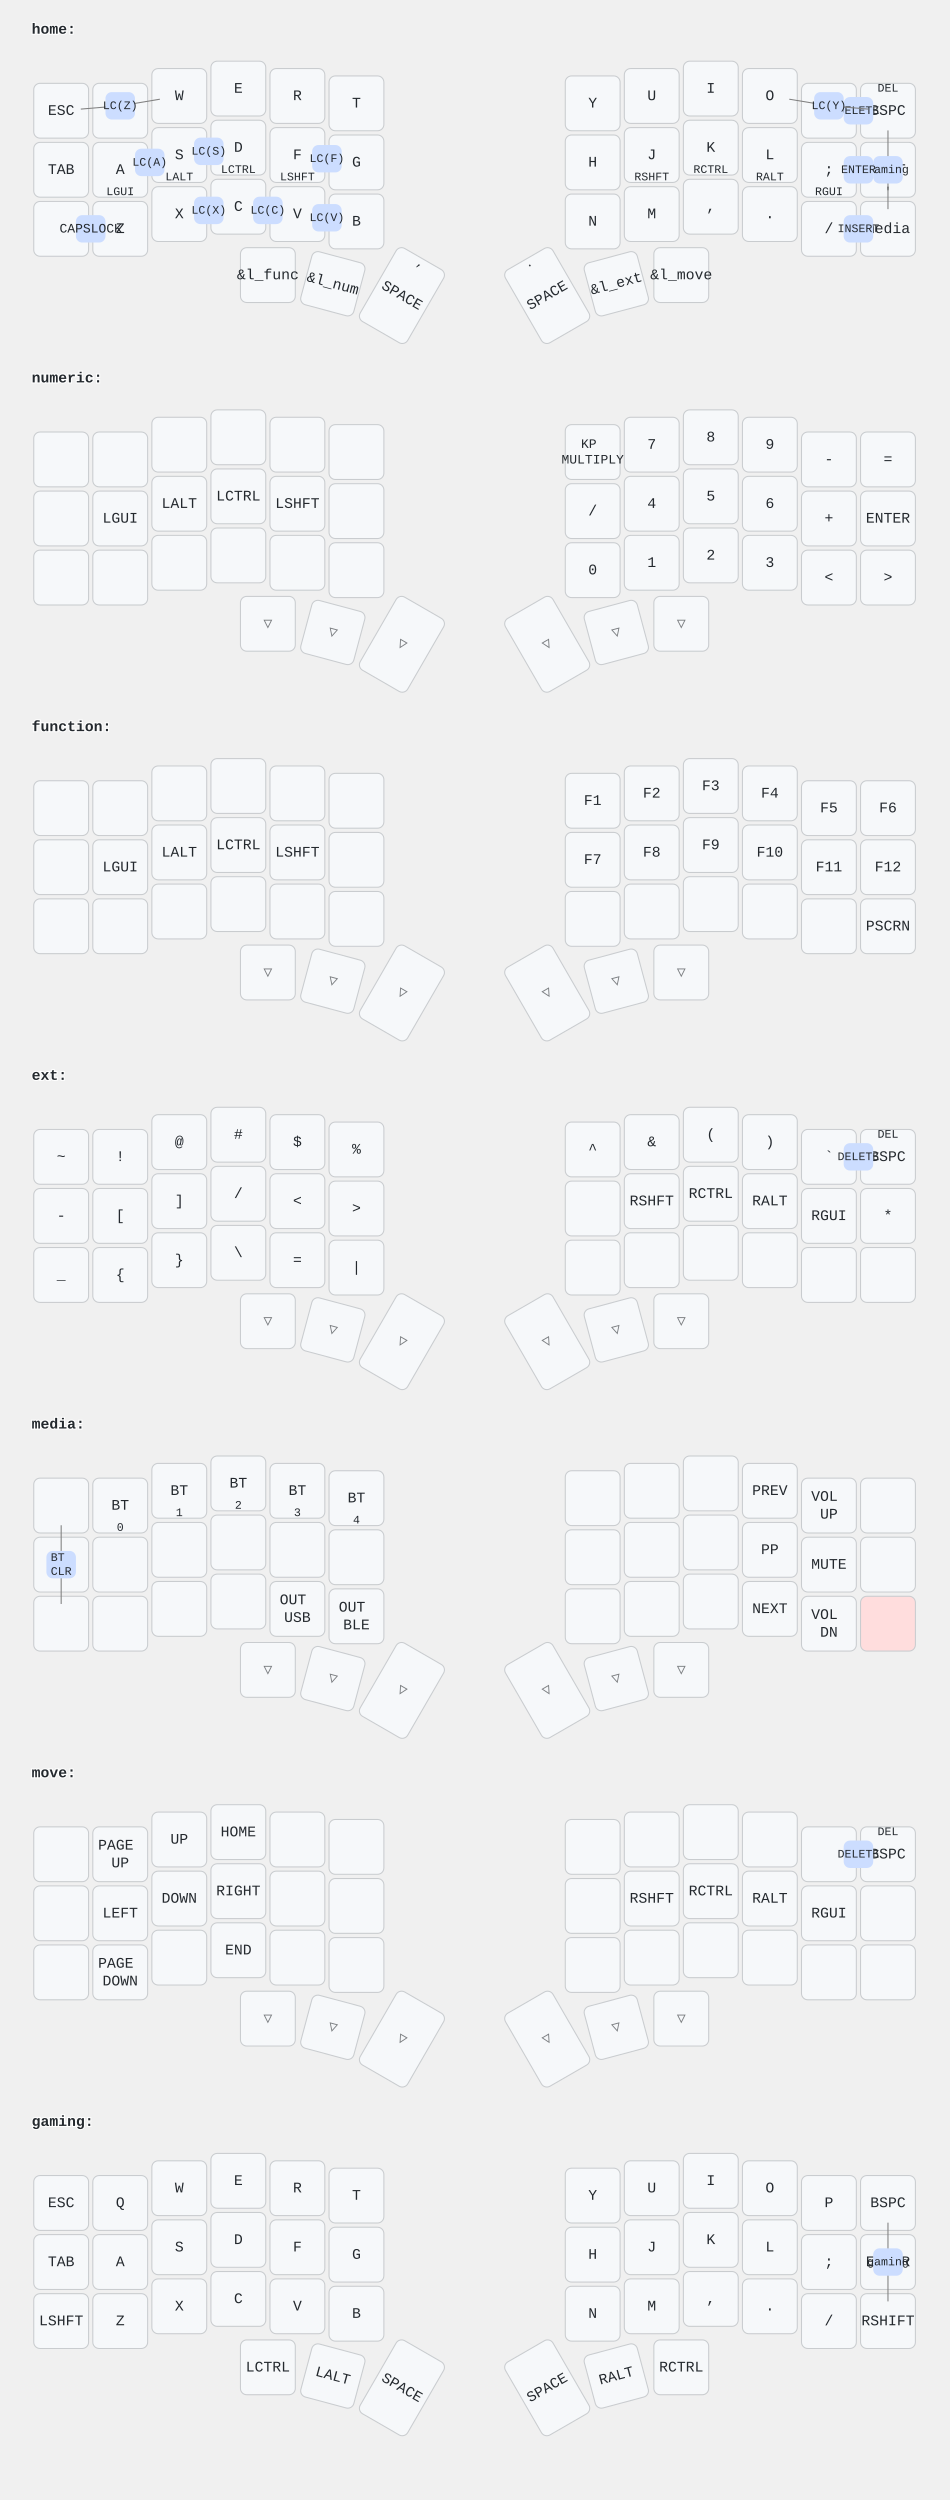
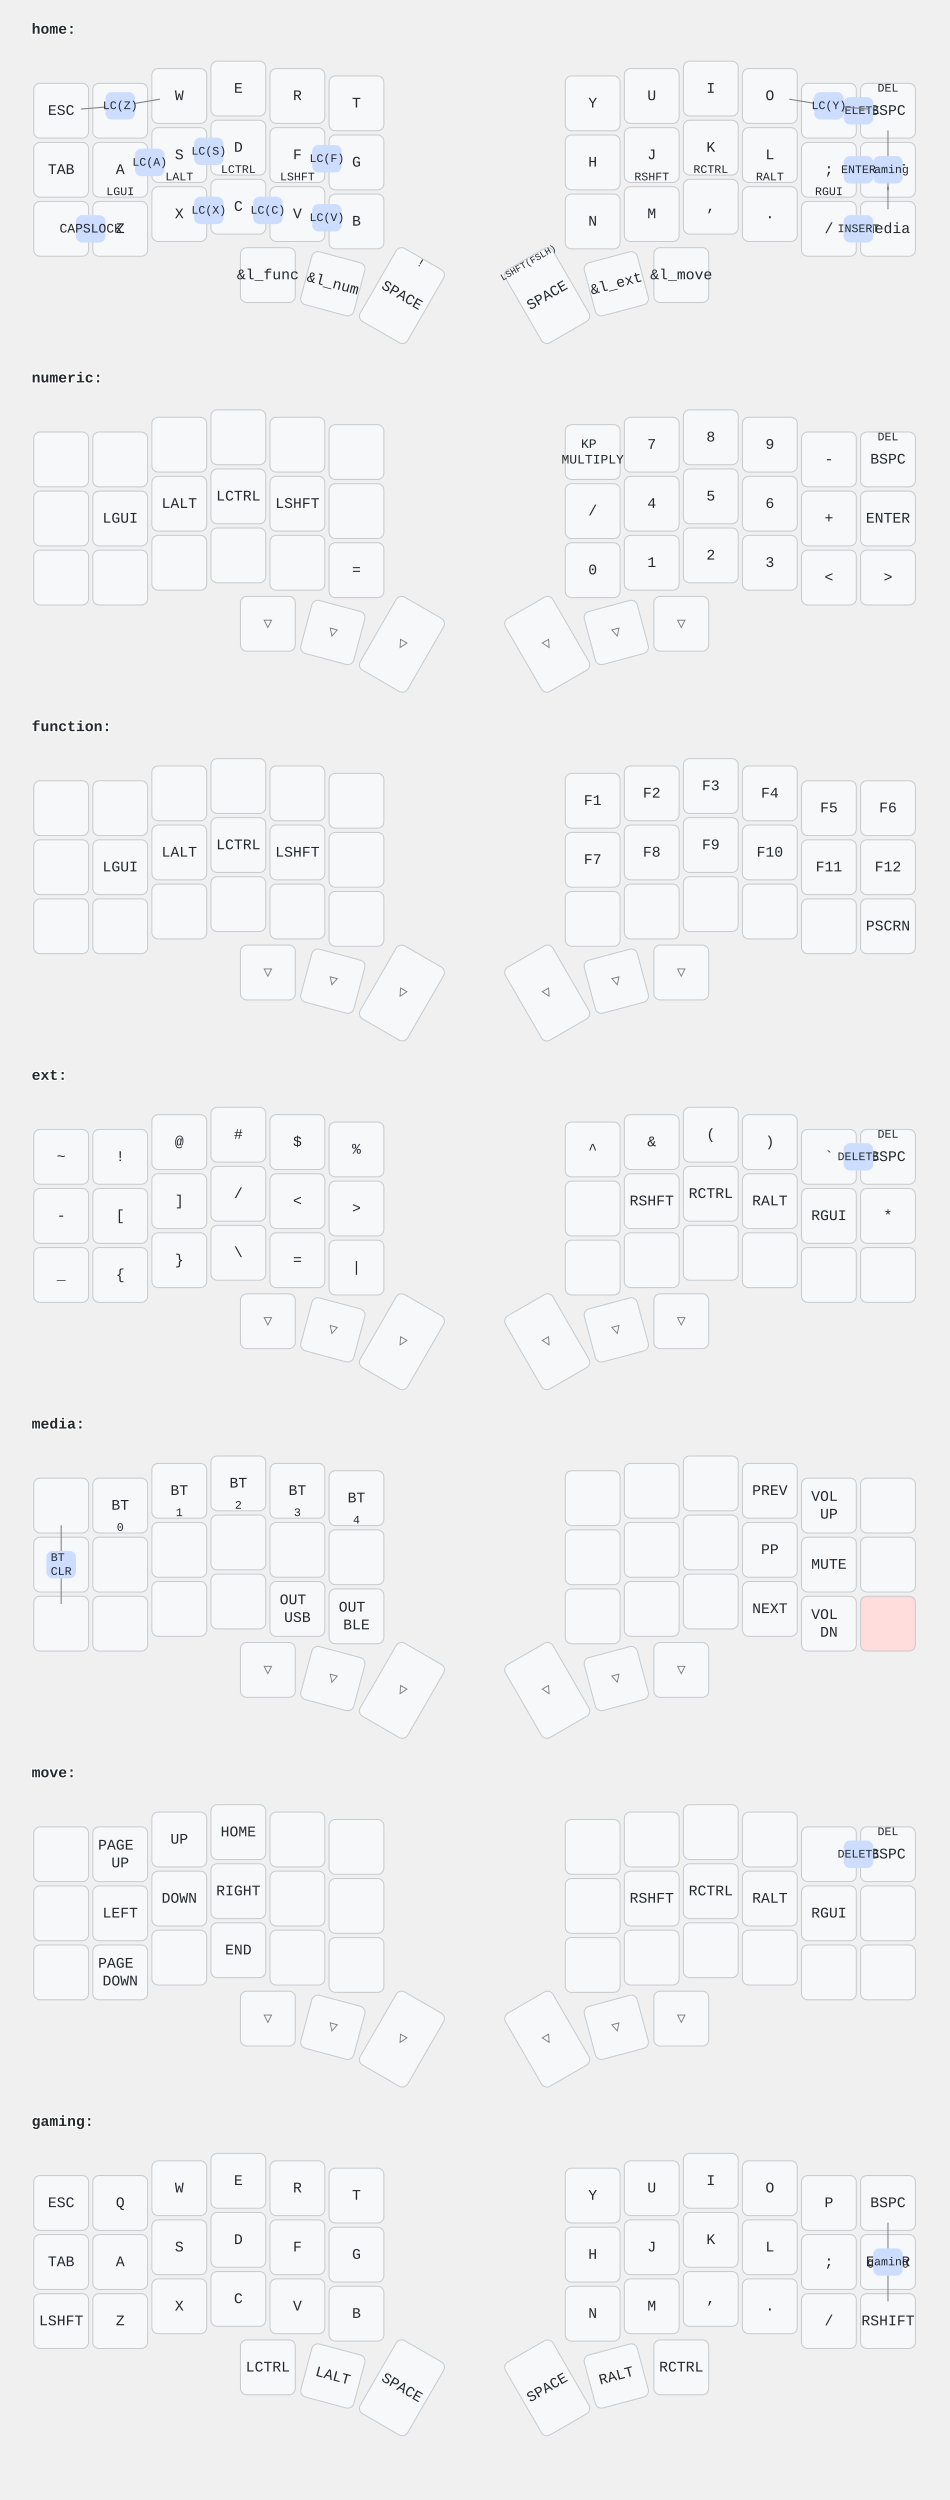
<svg xmlns="http://www.w3.org/2000/svg" width="900.0" height="2370.571" viewBox="0 0 900.0 2370.571" class="keymap">
  <style>/* inherit to force styles through use tags*/
svg path {
    fill: inherit;
}
/* font and background color specifications */
svg.keymap {
    font-family: SFMono-Regular,Consolas,Liberation Mono,Menlo,monospace;
    font-size: 14px;
    font-kerning: normal;
    text-rendering: optimizeLegibility;
    fill: #24292e;
}

/* default key styling */
rect.key {
    fill: #f6f8fa;
    stroke: #c9cccf;
    stroke-width: 1;
}

/* color accent for combo boxes */
rect.combo {
    fill: #cdf;
}

/* color accent for held keys */
rect.held, rect.combo.held {
    fill: #fdd;
}

/* color accent for ghost (optional) keys */
rect.ghost, rect.combo.ghost {
    stroke-dasharray: 4, 4;
    stroke-width: 2;
}

text {
    text-anchor: middle;
    dominant-baseline: middle;
}

/* styling for layer labels */
text.label {
    font-weight: bold;
    text-anchor: start;
    stroke: white;
    stroke-width: 2;
    paint-order: stroke;
}

/* styling for combo tap, and key hold/shifted label text */
text.combo, text.hold, text.shifted {
    font-size: 11px;
}

text.hold {
    text-anchor: middle;
    dominant-baseline: auto;
}

text.shifted {
    text-anchor: middle;
    dominant-baseline: hanging;
}

/* styling for hold/shifted label text in combo box */
text.combo.hold, text.combo.shifted {
    font-size: 8px;
}

/* lighter symbol for transparent keys */
text.trans {
    fill: #7b7e81;
}

/* styling for combo dendrons */
path.combo {
    stroke-width: 1;
    stroke: gray;
    fill: none;
}

/* Start Tabler Icons Cleanup */
/* cannot use height/width with glyphs */
.icon-tabler &gt; path {
    fill: inherit;
    stroke: inherit;
}
/* hide tabler's default box */
.icon-tabler &gt; path[stroke="none"][fill="none"] {
    visibility: collapse;
}
/* End Tabler Icons Cleanup */
</style>
  <g class="layer-home">
    <text x="30.0" y="28.0" class="label">home:</text>
    <rect rx="6.0" ry="6.0" x="32.0" y="79.0" width="52.0" height="52.0" class="key" />
    <text x="58.0" y="105.0" class="tap">ESC</text>
    <rect rx="6.0" ry="6.0" x="88.0" y="79.0" width="52.0" height="52.0" class="key" />
    <text x="114.0" y="105.0" class="tap">Q</text>
    <rect rx="6.0" ry="6.0" x="144.0" y="65.0" width="52.0" height="52.0" class="key" />
    <text x="170.0" y="91.0" class="tap">W</text>
    <rect rx="6.0" ry="6.0" x="200.0" y="58.0" width="52.0" height="52.0" class="key" />
    <text x="226.0" y="84.0" class="tap">E</text>
    <rect rx="6.0" ry="6.0" x="256.0" y="65.0" width="52.0" height="52.0" class="key" />
    <text x="282.0" y="91.0" class="tap">R</text>
    <rect rx="6.0" ry="6.0" x="312.0" y="72.0" width="52.0" height="52.0" class="key" />
    <text x="338.0" y="98.0" class="tap">T</text>
    <rect rx="6.0" ry="6.0" x="536.0" y="72.0" width="52.0" height="52.0" class="key" />
    <text x="562.0" y="98.0" class="tap">Y</text>
    <rect rx="6.0" ry="6.0" x="592.0" y="65.0" width="52.0" height="52.0" class="key" />
    <text x="618.0" y="91.0" class="tap">U</text>
    <rect rx="6.0" ry="6.0" x="648.0" y="58.0" width="52.0" height="52.0" class="key" />
    <text x="674.0" y="84.0" class="tap">I</text>
    <rect rx="6.0" ry="6.0" x="704.0" y="65.0" width="52.0" height="52.0" class="key" />
    <text x="730.0" y="91.0" class="tap">O</text>
    <rect rx="6.0" ry="6.0" x="760.0" y="79.0" width="52.0" height="52.0" class="key" />
    <text x="786.0" y="105.0" class="tap">P</text>
    <rect rx="6.0" ry="6.0" x="816.0" y="79.0" width="52.0" height="52.0" class="key" />
    <text x="842.0" y="105.0" class="tap">BSPC</text>
    <text x="842.0" y="81.0" class="shifted">DEL</text>
    <rect rx="6.0" ry="6.0" x="32.0" y="135.0" width="52.0" height="52.0" class="key" />
    <text x="58.0" y="161.0" class="tap">TAB</text>
    <rect rx="6.0" ry="6.0" x="88.0" y="135.0" width="52.0" height="52.0" class="key" />
    <text x="114.0" y="161.0" class="tap">A</text>
    <text x="114.0" y="185.0" class="hold">LGUI</text>
    <rect rx="6.0" ry="6.0" x="144.0" y="121.0" width="52.0" height="52.0" class="key" />
    <text x="170.0" y="147.0" class="tap">S</text>
    <text x="170.0" y="171.0" class="hold">LALT</text>
    <rect rx="6.0" ry="6.0" x="200.0" y="114.0" width="52.0" height="52.0" class="key" />
    <text x="226.0" y="140.0" class="tap">D</text>
    <text x="226.0" y="164.0" class="hold">LCTRL</text>
    <rect rx="6.0" ry="6.0" x="256.0" y="121.0" width="52.0" height="52.0" class="key" />
    <text x="282.0" y="147.0" class="tap">F</text>
    <text x="282.0" y="171.0" class="hold">LSHFT</text>
    <rect rx="6.0" ry="6.0" x="312.0" y="128.0" width="52.0" height="52.0" class="key" />
    <text x="338.0" y="154.0" class="tap">G</text>
    <rect rx="6.0" ry="6.0" x="536.0" y="128.0" width="52.0" height="52.0" class="key" />
    <text x="562.0" y="154.0" class="tap">H</text>
    <rect rx="6.0" ry="6.0" x="592.0" y="121.0" width="52.0" height="52.0" class="key" />
    <text x="618.0" y="147.0" class="tap">J</text>
    <text x="618.0" y="171.0" class="hold">RSHFT</text>
    <rect rx="6.0" ry="6.0" x="648.0" y="114.0" width="52.0" height="52.0" class="key" />
    <text x="674.0" y="140.0" class="tap">K</text>
    <text x="674.0" y="164.0" class="hold">RCTRL</text>
    <rect rx="6.0" ry="6.0" x="704.0" y="121.0" width="52.0" height="52.0" class="key" />
    <text x="730.0" y="147.0" class="tap">L</text>
    <text x="730.0" y="171.0" class="hold">RALT</text>
    <rect rx="6.0" ry="6.0" x="760.0" y="135.0" width="52.0" height="52.0" class="key" />
    <text x="786.0" y="161.0" class="tap">;</text>
    <text x="786.0" y="185.0" class="hold">RGUI</text>
    <rect rx="6.0" ry="6.0" x="816.0" y="135.0" width="52.0" height="52.0" class="key" />
    <text x="842.0" y="161.0" class="tap">RALT</text>
    <text x="842.0" y="185.0" class="hold">'</text>
    <rect rx="6.0" ry="6.0" x="32.0" y="191.0" width="52.0" height="52.0" class="key" />
    <rect rx="6.0" ry="6.0" x="88.0" y="191.0" width="52.0" height="52.0" class="key" />
    <text x="114.0" y="217.0" class="tap">Z</text>
    <rect rx="6.0" ry="6.0" x="144.0" y="177.0" width="52.0" height="52.0" class="key" />
    <text x="170.0" y="203.0" class="tap">X</text>
    <rect rx="6.0" ry="6.0" x="200.0" y="170.0" width="52.0" height="52.0" class="key" />
    <text x="226.0" y="196.0" class="tap">C</text>
    <rect rx="6.0" ry="6.0" x="256.0" y="177.0" width="52.0" height="52.0" class="key" />
    <text x="282.0" y="203.0" class="tap">V</text>
    <rect rx="6.0" ry="6.0" x="312.0" y="184.0" width="52.0" height="52.0" class="key" />
    <text x="338.0" y="210.0" class="tap">B</text>
    <rect rx="6.0" ry="6.0" x="536.0" y="184.0" width="52.0" height="52.0" class="key" />
    <text x="562.0" y="210.0" class="tap">N</text>
    <rect rx="6.0" ry="6.0" x="592.0" y="177.0" width="52.0" height="52.0" class="key" />
    <text x="618.0" y="203.0" class="tap">M</text>
    <rect rx="6.0" ry="6.0" x="648.0" y="170.0" width="52.0" height="52.0" class="key" />
    <text x="674.0" y="196.0" class="tap">,</text>
    <rect rx="6.0" ry="6.0" x="704.0" y="177.0" width="52.0" height="52.0" class="key" />
    <text x="730.0" y="203.0" class="tap">.</text>
    <rect rx="6.0" ry="6.0" x="760.0" y="191.0" width="52.0" height="52.0" class="key" />
    <text x="786.0" y="217.0" class="tap">/</text>
    <rect rx="6.0" ry="6.0" x="816.0" y="191.0" width="52.0" height="52.0" class="key" />
    <text x="842.0" y="217.0" class="tap">media</text>
    <rect rx="6.0" ry="6.0" x="228.0" y="234.848" width="52.0" height="52.0" class="key" />
    <text x="254.0" y="260.848" class="tap">&amp;l_func</text>
    <g transform="rotate(15.0, 315.6, 269.08)">
      <rect rx="6.0" ry="6.0" x="289.6" y="243.08" width="52.0" height="52.0" class="key" />
      <text x="315.6" y="269.08" class="tap">&amp;l_num</text>
    </g>
    <g transform="rotate(30.0, 381.12, 280.28)">
      <rect rx="6.0" ry="6.0" x="355.12" y="240.28" width="52.0" height="80.0" class="key" />
      <text x="381.12" y="280.28" class="tap">SPACE</text>
-       <text x="381.12" y="242.28" class="shifted">,</text>
+       <text x="381.12" y="242.28" class="shifted">!</text>
    </g>
    <g transform="rotate(-30.0, 518.88, 280.28)">
      <rect rx="6.0" ry="6.0" x="492.88" y="240.28" width="52.0" height="80.0" class="key" />
      <text x="518.88" y="280.28" class="tap">SPACE</text>
-       <text x="518.88" y="242.28" class="shifted">.</text>
+       <text x="518.88" y="242.28" class="shifted" style="font-size: 64%">LSHFT(FSLH)</text>
    </g>
    <g transform="rotate(-15.0, 584.4, 269.08)">
      <rect rx="6.0" ry="6.0" x="558.4" y="243.08" width="52.0" height="52.0" class="key" />
      <text x="584.4" y="269.08" class="tap">&amp;l_ext</text>
    </g>
    <rect rx="6.0" ry="6.0" x="620.0" y="234.848" width="52.0" height="52.0" class="key" />
    <text x="646.0" y="260.848" class="tap">&amp;l_move</text>
    <path d="M842.0,161.0 l0.0,-37.333" class="combo" />
    <path d="M842.0,161.0 l0.0,37.333" class="combo" />
    <rect rx="6.0" ry="6.0" x="828.0" y="148.0" width="28.0" height="26.0" class="combo" />
    <text x="842.0" y="161.0" class="combo tap">gaming</text>
    <rect rx="6.0" ry="6.0" x="800.0" y="92.0" width="28.0" height="26.0" class="combo" />
    <text x="814.0" y="105.0" class="combo tap">DELETE</text>
    <rect rx="6.0" ry="6.0" x="800.0" y="148.0" width="28.0" height="26.0" class="combo" />
    <text x="814.0" y="161.0" class="combo tap">ENTER</text>
    <rect rx="6.0" ry="6.0" x="800.0" y="204.0" width="28.0" height="26.0" class="combo" />
    <text x="814.0" y="217.0" class="combo tap">INSERT</text>
    <rect rx="6.0" ry="6.0" x="72.0" y="204.0" width="28.0" height="26.0" class="combo" />
    <text x="86.0" y="217.0" class="combo tap" style="font-size: 88%">CAPSLOCK</text>
    <rect rx="6.0" ry="6.0" x="128.0" y="141.0" width="28.0" height="26.0" class="combo" />
    <text x="142.0" y="154.0" class="combo tap">LC(A)</text>
    <rect rx="6.0" ry="6.0" x="184.0" y="130.5" width="28.0" height="26.0" class="combo" />
    <text x="198.0" y="143.5" class="combo tap">LC(S)</text>
    <rect rx="6.0" ry="6.0" x="296.0" y="137.5" width="28.0" height="26.0" class="combo" />
    <text x="310.0" y="150.5" class="combo tap">LC(F)</text>
    <rect rx="6.0" ry="6.0" x="184.0" y="186.5" width="28.0" height="26.0" class="combo" />
    <text x="198.0" y="199.5" class="combo tap">LC(X)</text>
    <rect rx="6.0" ry="6.0" x="240.0" y="186.5" width="28.0" height="26.0" class="combo" />
    <text x="254.0" y="199.5" class="combo tap">LC(C)</text>
    <rect rx="6.0" ry="6.0" x="296.0" y="193.5" width="28.0" height="26.0" class="combo" />
    <text x="310.0" y="206.5" class="combo tap">LC(V)</text>
    <path d="M114.0,100.333 l-37.398,3.116" class="combo" />
    <path d="M114.0,100.333 l37.587,-6.265" class="combo" />
    <rect rx="6.0" ry="6.0" x="100.0" y="87.333" width="28.0" height="26.0" class="combo" />
    <text x="114.0" y="100.333" class="combo tap">LC(Z)</text>
    <path d="M786.0,100.333 l-37.587,-6.265" class="combo" />
    <path d="M786.0,100.333 l37.398,3.116" class="combo" />
    <rect rx="6.0" ry="6.0" x="772.0" y="87.333" width="28.0" height="26.0" class="combo" />
    <text x="786.0" y="100.333" class="combo tap">LC(Y)</text>
  </g>
  <g class="layer-numeric">
    <text x="30.0" y="358.653" class="label">numeric:</text>
    <rect rx="6.0" ry="6.0" x="32.0" y="409.653" width="52.0" height="52.0" class="key" />
    <rect rx="6.0" ry="6.0" x="88.0" y="409.653" width="52.0" height="52.0" class="key" />
    <rect rx="6.0" ry="6.0" x="144.0" y="395.653" width="52.0" height="52.0" class="key" />
    <rect rx="6.0" ry="6.0" x="200.0" y="388.653" width="52.0" height="52.0" class="key" />
    <rect rx="6.0" ry="6.0" x="256.0" y="395.653" width="52.0" height="52.0" class="key" />
    <rect rx="6.0" ry="6.0" x="312.0" y="402.653" width="52.0" height="52.0" class="key" />
    <rect rx="6.0" ry="6.0" x="536.0" y="402.653" width="52.0" height="52.0" class="key" />
    <text x="562.0" y="428.653" class="tap" style="font-size: 88%">
      <tspan x="562.0" dy="-0.6em">KP</tspan>
      <tspan x="562.0" dy="1.2em">MULTIPLY</tspan>
    </text>
    <rect rx="6.0" ry="6.0" x="592.0" y="395.653" width="52.0" height="52.0" class="key" />
    <text x="618.0" y="421.653" class="tap">7</text>
    <rect rx="6.0" ry="6.0" x="648.0" y="388.653" width="52.0" height="52.0" class="key" />
    <text x="674.0" y="414.653" class="tap">8</text>
    <rect rx="6.0" ry="6.0" x="704.0" y="395.653" width="52.0" height="52.0" class="key" />
    <text x="730.0" y="421.653" class="tap">9</text>
    <rect rx="6.0" ry="6.0" x="760.0" y="409.653" width="52.0" height="52.0" class="key" />
    <text x="786.0" y="435.653" class="tap">-</text>
    <rect rx="6.0" ry="6.0" x="816.0" y="409.653" width="52.0" height="52.0" class="key" />
-     <text x="842.0" y="435.653" class="tap">=</text>
+     <text x="842.0" y="435.653" class="tap">BSPC</text>
+     <text x="842.0" y="411.653" class="shifted">DEL</text>
    <rect rx="6.0" ry="6.0" x="32.0" y="465.653" width="52.0" height="52.0" class="key" />
    <rect rx="6.0" ry="6.0" x="88.0" y="465.653" width="52.0" height="52.0" class="key" />
    <text x="114.0" y="491.653" class="tap">LGUI</text>
    <rect rx="6.0" ry="6.0" x="144.0" y="451.653" width="52.0" height="52.0" class="key" />
    <text x="170.0" y="477.653" class="tap">LALT</text>
    <rect rx="6.0" ry="6.0" x="200.0" y="444.653" width="52.0" height="52.0" class="key" />
    <text x="226.0" y="470.653" class="tap">LCTRL</text>
    <rect rx="6.0" ry="6.0" x="256.0" y="451.653" width="52.0" height="52.0" class="key" />
    <text x="282.0" y="477.653" class="tap">LSHFT</text>
    <rect rx="6.0" ry="6.0" x="312.0" y="458.653" width="52.0" height="52.0" class="key" />
    <rect rx="6.0" ry="6.0" x="536.0" y="458.653" width="52.0" height="52.0" class="key" />
    <text x="562.0" y="484.653" class="tap">/</text>
    <rect rx="6.0" ry="6.0" x="592.0" y="451.653" width="52.0" height="52.0" class="key" />
    <text x="618.0" y="477.653" class="tap">4</text>
    <rect rx="6.0" ry="6.0" x="648.0" y="444.653" width="52.0" height="52.0" class="key" />
    <text x="674.0" y="470.653" class="tap">5</text>
    <rect rx="6.0" ry="6.0" x="704.0" y="451.653" width="52.0" height="52.0" class="key" />
    <text x="730.0" y="477.653" class="tap">6</text>
    <rect rx="6.0" ry="6.0" x="760.0" y="465.653" width="52.0" height="52.0" class="key" />
    <text x="786.0" y="491.653" class="tap">+</text>
    <rect rx="6.0" ry="6.0" x="816.0" y="465.653" width="52.0" height="52.0" class="key" />
    <text x="842.0" y="491.653" class="tap">ENTER</text>
    <rect rx="6.0" ry="6.0" x="32.0" y="521.653" width="52.0" height="52.0" class="key" />
    <rect rx="6.0" ry="6.0" x="88.0" y="521.653" width="52.0" height="52.0" class="key" />
    <rect rx="6.0" ry="6.0" x="144.0" y="507.653" width="52.0" height="52.0" class="key" />
    <rect rx="6.0" ry="6.0" x="200.0" y="500.653" width="52.0" height="52.0" class="key" />
    <rect rx="6.0" ry="6.0" x="256.0" y="507.653" width="52.0" height="52.0" class="key" />
    <rect rx="6.0" ry="6.0" x="312.0" y="514.653" width="52.0" height="52.0" class="key" />
+     <text x="338.0" y="540.653" class="tap">=</text>
    <rect rx="6.0" ry="6.0" x="536.0" y="514.653" width="52.0" height="52.0" class="key" />
    <text x="562.0" y="540.653" class="tap">0</text>
    <rect rx="6.0" ry="6.0" x="592.0" y="507.653" width="52.0" height="52.0" class="key" />
    <text x="618.0" y="533.653" class="tap">1</text>
    <rect rx="6.0" ry="6.0" x="648.0" y="500.653" width="52.0" height="52.0" class="key" />
    <text x="674.0" y="526.653" class="tap">2</text>
    <rect rx="6.0" ry="6.0" x="704.0" y="507.653" width="52.0" height="52.0" class="key" />
    <text x="730.0" y="533.653" class="tap">3</text>
    <rect rx="6.0" ry="6.0" x="760.0" y="521.653" width="52.0" height="52.0" class="key" />
    <text x="786.0" y="547.653" class="tap">&lt;</text>
    <rect rx="6.0" ry="6.0" x="816.0" y="521.653" width="52.0" height="52.0" class="key" />
    <text x="842.0" y="547.653" class="tap">&gt;</text>
    <rect rx="6.0" ry="6.0" x="228.0" y="565.501" width="52.0" height="52.0" class="trans key" />
    <text x="254.0" y="591.501" class="trans tap">▽</text>
    <g transform="rotate(15.0, 315.6, 599.7331)">
      <rect rx="6.0" ry="6.0" x="289.6" y="573.733" width="52.0" height="52.0" class="trans key" />
      <text x="315.6" y="599.733" class="trans tap">▽</text>
    </g>
    <g transform="rotate(30.0, 381.12, 610.9331)">
      <rect rx="6.0" ry="6.0" x="355.12" y="570.933" width="52.0" height="80.0" class="trans key" />
      <text x="381.12" y="610.933" class="trans tap">▽</text>
    </g>
    <g transform="rotate(-30.0, 518.88, 610.9331)">
      <rect rx="6.0" ry="6.0" x="492.88" y="570.933" width="52.0" height="80.0" class="trans key" />
      <text x="518.88" y="610.933" class="trans tap">▽</text>
    </g>
    <g transform="rotate(-15.0, 584.4, 599.7331)">
      <rect rx="6.0" ry="6.0" x="558.4" y="573.733" width="52.0" height="52.0" class="trans key" />
      <text x="584.4" y="599.733" class="trans tap">▽</text>
    </g>
    <rect rx="6.0" ry="6.0" x="620.0" y="565.501" width="52.0" height="52.0" class="trans key" />
    <text x="646.0" y="591.501" class="trans tap">▽</text>
  </g>
  <g class="layer-function">
    <text x="30.0" y="689.306" class="label">function:</text>
    <rect rx="6.0" ry="6.0" x="32.0" y="740.306" width="52.0" height="52.0" class="key" />
    <rect rx="6.0" ry="6.0" x="88.0" y="740.306" width="52.0" height="52.0" class="key" />
    <rect rx="6.0" ry="6.0" x="144.0" y="726.306" width="52.0" height="52.0" class="key" />
    <rect rx="6.0" ry="6.0" x="200.0" y="719.306" width="52.0" height="52.0" class="key" />
    <rect rx="6.0" ry="6.0" x="256.0" y="726.306" width="52.0" height="52.0" class="key" />
    <rect rx="6.0" ry="6.0" x="312.0" y="733.306" width="52.0" height="52.0" class="key" />
    <rect rx="6.0" ry="6.0" x="536.0" y="733.306" width="52.0" height="52.0" class="key" />
    <text x="562.0" y="759.306" class="tap">F1</text>
    <rect rx="6.0" ry="6.0" x="592.0" y="726.306" width="52.0" height="52.0" class="key" />
    <text x="618.0" y="752.306" class="tap">F2</text>
    <rect rx="6.0" ry="6.0" x="648.0" y="719.306" width="52.0" height="52.0" class="key" />
    <text x="674.0" y="745.306" class="tap">F3</text>
    <rect rx="6.0" ry="6.0" x="704.0" y="726.306" width="52.0" height="52.0" class="key" />
    <text x="730.0" y="752.306" class="tap">F4</text>
    <rect rx="6.0" ry="6.0" x="760.0" y="740.306" width="52.0" height="52.0" class="key" />
    <text x="786.0" y="766.306" class="tap">F5</text>
    <rect rx="6.0" ry="6.0" x="816.0" y="740.306" width="52.0" height="52.0" class="key" />
    <text x="842.0" y="766.306" class="tap">F6</text>
    <rect rx="6.0" ry="6.0" x="32.0" y="796.306" width="52.0" height="52.0" class="key" />
    <rect rx="6.0" ry="6.0" x="88.0" y="796.306" width="52.0" height="52.0" class="key" />
    <text x="114.0" y="822.306" class="tap">LGUI</text>
    <rect rx="6.0" ry="6.0" x="144.0" y="782.306" width="52.0" height="52.0" class="key" />
    <text x="170.0" y="808.306" class="tap">LALT</text>
    <rect rx="6.0" ry="6.0" x="200.0" y="775.306" width="52.0" height="52.0" class="key" />
    <text x="226.0" y="801.306" class="tap">LCTRL</text>
    <rect rx="6.0" ry="6.0" x="256.0" y="782.306" width="52.0" height="52.0" class="key" />
    <text x="282.0" y="808.306" class="tap">LSHFT</text>
    <rect rx="6.0" ry="6.0" x="312.0" y="789.306" width="52.0" height="52.0" class="key" />
    <rect rx="6.0" ry="6.0" x="536.0" y="789.306" width="52.0" height="52.0" class="key" />
    <text x="562.0" y="815.306" class="tap">F7</text>
    <rect rx="6.0" ry="6.0" x="592.0" y="782.306" width="52.0" height="52.0" class="key" />
    <text x="618.0" y="808.306" class="tap">F8</text>
    <rect rx="6.0" ry="6.0" x="648.0" y="775.306" width="52.0" height="52.0" class="key" />
    <text x="674.0" y="801.306" class="tap">F9</text>
    <rect rx="6.0" ry="6.0" x="704.0" y="782.306" width="52.0" height="52.0" class="key" />
    <text x="730.0" y="808.306" class="tap">F10</text>
    <rect rx="6.0" ry="6.0" x="760.0" y="796.306" width="52.0" height="52.0" class="key" />
    <text x="786.0" y="822.306" class="tap">F11</text>
    <rect rx="6.0" ry="6.0" x="816.0" y="796.306" width="52.0" height="52.0" class="key" />
    <text x="842.0" y="822.306" class="tap">F12</text>
    <rect rx="6.0" ry="6.0" x="32.0" y="852.306" width="52.0" height="52.0" class="key" />
    <rect rx="6.0" ry="6.0" x="88.0" y="852.306" width="52.0" height="52.0" class="key" />
    <rect rx="6.0" ry="6.0" x="144.0" y="838.306" width="52.0" height="52.0" class="key" />
    <rect rx="6.0" ry="6.0" x="200.0" y="831.306" width="52.0" height="52.0" class="key" />
    <rect rx="6.0" ry="6.0" x="256.0" y="838.306" width="52.0" height="52.0" class="key" />
    <rect rx="6.0" ry="6.0" x="312.0" y="845.306" width="52.0" height="52.0" class="key" />
    <rect rx="6.0" ry="6.0" x="536.0" y="845.306" width="52.0" height="52.0" class="key" />
    <rect rx="6.0" ry="6.0" x="592.0" y="838.306" width="52.0" height="52.0" class="key" />
    <rect rx="6.0" ry="6.0" x="648.0" y="831.306" width="52.0" height="52.0" class="key" />
    <rect rx="6.0" ry="6.0" x="704.0" y="838.306" width="52.0" height="52.0" class="key" />
    <rect rx="6.0" ry="6.0" x="760.0" y="852.306" width="52.0" height="52.0" class="key" />
    <rect rx="6.0" ry="6.0" x="816.0" y="852.306" width="52.0" height="52.0" class="key" />
    <text x="842.0" y="878.306" class="tap">PSCRN</text>
    <rect rx="6.0" ry="6.0" x="228.0" y="896.154" width="52.0" height="52.0" class="trans key" />
    <text x="254.0" y="922.154" class="trans tap">▽</text>
    <g transform="rotate(15.0, 315.6, 930.3861)">
      <rect rx="6.0" ry="6.0" x="289.6" y="904.386" width="52.0" height="52.0" class="trans key" />
      <text x="315.6" y="930.386" class="trans tap">▽</text>
    </g>
    <g transform="rotate(30.0, 381.12, 941.5861)">
      <rect rx="6.0" ry="6.0" x="355.12" y="901.586" width="52.0" height="80.0" class="trans key" />
      <text x="381.12" y="941.586" class="trans tap">▽</text>
    </g>
    <g transform="rotate(-30.0, 518.88, 941.5861)">
      <rect rx="6.0" ry="6.0" x="492.88" y="901.586" width="52.0" height="80.0" class="trans key" />
      <text x="518.88" y="941.586" class="trans tap">▽</text>
    </g>
    <g transform="rotate(-15.0, 584.4, 930.3861)">
      <rect rx="6.0" ry="6.0" x="558.4" y="904.386" width="52.0" height="52.0" class="trans key" />
      <text x="584.4" y="930.386" class="trans tap">▽</text>
    </g>
    <rect rx="6.0" ry="6.0" x="620.0" y="896.154" width="52.0" height="52.0" class="trans key" />
    <text x="646.0" y="922.154" class="trans tap">▽</text>
  </g>
  <g class="layer-ext">
    <text x="30.0" y="1019.959" class="label">ext:</text>
    <rect rx="6.0" ry="6.0" x="32.0" y="1070.959" width="52.0" height="52.0" class="key" />
    <text x="58.0" y="1096.959" class="tap">~</text>
    <rect rx="6.0" ry="6.0" x="88.0" y="1070.959" width="52.0" height="52.0" class="key" />
    <text x="114.0" y="1096.959" class="tap">!</text>
    <rect rx="6.0" ry="6.0" x="144.0" y="1056.959" width="52.0" height="52.0" class="key" />
    <text x="170.0" y="1082.959" class="tap">@</text>
    <rect rx="6.0" ry="6.0" x="200.0" y="1049.959" width="52.0" height="52.0" class="key" />
    <text x="226.0" y="1075.959" class="tap">#</text>
    <rect rx="6.0" ry="6.0" x="256.0" y="1056.959" width="52.0" height="52.0" class="key" />
    <text x="282.0" y="1082.959" class="tap">$</text>
    <rect rx="6.0" ry="6.0" x="312.0" y="1063.959" width="52.0" height="52.0" class="key" />
    <text x="338.0" y="1089.959" class="tap">%</text>
    <rect rx="6.0" ry="6.0" x="536.0" y="1063.959" width="52.0" height="52.0" class="key" />
    <text x="562.0" y="1089.959" class="tap">^</text>
    <rect rx="6.0" ry="6.0" x="592.0" y="1056.959" width="52.0" height="52.0" class="key" />
    <text x="618.0" y="1082.959" class="tap">&amp;</text>
    <rect rx="6.0" ry="6.0" x="648.0" y="1049.959" width="52.0" height="52.0" class="key" />
    <text x="674.0" y="1075.959" class="tap">(</text>
    <rect rx="6.0" ry="6.0" x="704.0" y="1056.959" width="52.0" height="52.0" class="key" />
    <text x="730.0" y="1082.959" class="tap">)</text>
    <rect rx="6.0" ry="6.0" x="760.0" y="1070.959" width="52.0" height="52.0" class="key" />
    <text x="786.0" y="1096.959" class="tap">`</text>
    <rect rx="6.0" ry="6.0" x="816.0" y="1070.959" width="52.0" height="52.0" class="key" />
    <text x="842.0" y="1096.959" class="tap">BSPC</text>
    <text x="842.0" y="1072.959" class="shifted">DEL</text>
    <rect rx="6.0" ry="6.0" x="32.0" y="1126.959" width="52.0" height="52.0" class="key" />
    <text x="58.0" y="1152.959" class="tap">-</text>
    <rect rx="6.0" ry="6.0" x="88.0" y="1126.959" width="52.0" height="52.0" class="key" />
    <text x="114.0" y="1152.959" class="tap">[</text>
    <rect rx="6.0" ry="6.0" x="144.0" y="1112.959" width="52.0" height="52.0" class="key" />
    <text x="170.0" y="1138.959" class="tap">]</text>
    <rect rx="6.0" ry="6.0" x="200.0" y="1105.959" width="52.0" height="52.0" class="key" />
    <text x="226.0" y="1131.959" class="tap">/</text>
    <rect rx="6.0" ry="6.0" x="256.0" y="1112.959" width="52.0" height="52.0" class="key" />
    <text x="282.0" y="1138.959" class="tap">&lt;</text>
    <rect rx="6.0" ry="6.0" x="312.0" y="1119.959" width="52.0" height="52.0" class="key" />
    <text x="338.0" y="1145.959" class="tap">&gt;</text>
    <rect rx="6.0" ry="6.0" x="536.0" y="1119.959" width="52.0" height="52.0" class="key" />
    <rect rx="6.0" ry="6.0" x="592.0" y="1112.959" width="52.0" height="52.0" class="key" />
    <text x="618.0" y="1138.959" class="tap">RSHFT</text>
    <rect rx="6.0" ry="6.0" x="648.0" y="1105.959" width="52.0" height="52.0" class="key" />
    <text x="674.0" y="1131.959" class="tap">RCTRL</text>
    <rect rx="6.0" ry="6.0" x="704.0" y="1112.959" width="52.0" height="52.0" class="key" />
    <text x="730.0" y="1138.959" class="tap">RALT</text>
    <rect rx="6.0" ry="6.0" x="760.0" y="1126.959" width="52.0" height="52.0" class="key" />
    <text x="786.0" y="1152.959" class="tap">RGUI</text>
    <rect rx="6.0" ry="6.0" x="816.0" y="1126.959" width="52.0" height="52.0" class="key" />
    <text x="842.0" y="1152.959" class="tap">*</text>
    <rect rx="6.0" ry="6.0" x="32.0" y="1182.959" width="52.0" height="52.0" class="key" />
    <text x="58.0" y="1208.959" class="tap">_</text>
    <rect rx="6.0" ry="6.0" x="88.0" y="1182.959" width="52.0" height="52.0" class="key" />
    <text x="114.0" y="1208.959" class="tap">{</text>
    <rect rx="6.0" ry="6.0" x="144.0" y="1168.959" width="52.0" height="52.0" class="key" />
    <text x="170.0" y="1194.959" class="tap">}</text>
    <rect rx="6.0" ry="6.0" x="200.0" y="1161.959" width="52.0" height="52.0" class="key" />
    <text x="226.0" y="1187.959" class="tap">\</text>
    <rect rx="6.0" ry="6.0" x="256.0" y="1168.959" width="52.0" height="52.0" class="key" />
    <text x="282.0" y="1194.959" class="tap">=</text>
    <rect rx="6.0" ry="6.0" x="312.0" y="1175.959" width="52.0" height="52.0" class="key" />
    <text x="338.0" y="1201.959" class="tap">|</text>
    <rect rx="6.0" ry="6.0" x="536.0" y="1175.959" width="52.0" height="52.0" class="key" />
    <rect rx="6.0" ry="6.0" x="592.0" y="1168.959" width="52.0" height="52.0" class="key" />
    <rect rx="6.0" ry="6.0" x="648.0" y="1161.959" width="52.0" height="52.0" class="key" />
    <rect rx="6.0" ry="6.0" x="704.0" y="1168.959" width="52.0" height="52.0" class="key" />
    <rect rx="6.0" ry="6.0" x="760.0" y="1182.959" width="52.0" height="52.0" class="key" />
    <rect rx="6.0" ry="6.0" x="816.0" y="1182.959" width="52.0" height="52.0" class="key" />
    <rect rx="6.0" ry="6.0" x="228.0" y="1226.807" width="52.0" height="52.0" class="trans key" />
    <text x="254.0" y="1252.807" class="trans tap">▽</text>
    <g transform="rotate(15.0, 315.6, 1261.039)">
      <rect rx="6.0" ry="6.0" x="289.6" y="1235.039" width="52.0" height="52.0" class="trans key" />
      <text x="315.6" y="1261.039" class="trans tap">▽</text>
    </g>
    <g transform="rotate(30.0, 381.12, 1272.239)">
      <rect rx="6.0" ry="6.0" x="355.12" y="1232.239" width="52.0" height="80.0" class="trans key" />
      <text x="381.12" y="1272.239" class="trans tap">▽</text>
    </g>
    <g transform="rotate(-30.0, 518.88, 1272.239)">
      <rect rx="6.0" ry="6.0" x="492.88" y="1232.239" width="52.0" height="80.0" class="trans key" />
      <text x="518.88" y="1272.239" class="trans tap">▽</text>
    </g>
    <g transform="rotate(-15.0, 584.4, 1261.039)">
      <rect rx="6.0" ry="6.0" x="558.4" y="1235.039" width="52.0" height="52.0" class="trans key" />
      <text x="584.4" y="1261.039" class="trans tap">▽</text>
    </g>
    <rect rx="6.0" ry="6.0" x="620.0" y="1226.807" width="52.0" height="52.0" class="trans key" />
    <text x="646.0" y="1252.807" class="trans tap">▽</text>
    <rect rx="6.0" ry="6.0" x="800.0" y="1083.959" width="28.0" height="26.0" class="combo" />
    <text x="814.0" y="1096.959" class="combo tap">DELETE</text>
  </g>
  <g class="layer-media">
    <text x="30.0" y="1350.612" class="label">media:</text>
    <rect rx="6.0" ry="6.0" x="32.0" y="1401.612" width="52.0" height="52.0" class="key" />
    <rect rx="6.0" ry="6.0" x="88.0" y="1401.612" width="52.0" height="52.0" class="key" />
    <text x="114.0" y="1427.612" class="tap">BT</text>
    <text x="114.0" y="1451.612" class="hold">0</text>
    <rect rx="6.0" ry="6.0" x="144.0" y="1387.612" width="52.0" height="52.0" class="key" />
    <text x="170.0" y="1413.612" class="tap">BT</text>
    <text x="170.0" y="1437.612" class="hold">1</text>
    <rect rx="6.0" ry="6.0" x="200.0" y="1380.612" width="52.0" height="52.0" class="key" />
    <text x="226.0" y="1406.612" class="tap">BT</text>
    <text x="226.0" y="1430.612" class="hold">2</text>
    <rect rx="6.0" ry="6.0" x="256.0" y="1387.612" width="52.0" height="52.0" class="key" />
    <text x="282.0" y="1413.612" class="tap">BT</text>
    <text x="282.0" y="1437.612" class="hold">3</text>
    <rect rx="6.0" ry="6.0" x="312.0" y="1394.612" width="52.0" height="52.0" class="key" />
    <text x="338.0" y="1420.612" class="tap">BT</text>
    <text x="338.0" y="1444.612" class="hold">4</text>
    <rect rx="6.0" ry="6.0" x="536.0" y="1394.612" width="52.0" height="52.0" class="key" />
    <rect rx="6.0" ry="6.0" x="592.0" y="1387.612" width="52.0" height="52.0" class="key" />
    <rect rx="6.0" ry="6.0" x="648.0" y="1380.612" width="52.0" height="52.0" class="key" />
    <rect rx="6.0" ry="6.0" x="704.0" y="1387.612" width="52.0" height="52.0" class="key" />
    <text x="730.0" y="1413.612" class="tap">PREV</text>
    <rect rx="6.0" ry="6.0" x="760.0" y="1401.612" width="52.0" height="52.0" class="key" />
    <text x="786.0" y="1427.612" class="tap">
      <tspan x="786.0" dy="-0.6em">VOL</tspan>
      <tspan x="786.0" dy="1.2em">UP</tspan>
    </text>
    <rect rx="6.0" ry="6.0" x="816.0" y="1401.612" width="52.0" height="52.0" class="key" />
    <rect rx="6.0" ry="6.0" x="32.0" y="1457.612" width="52.0" height="52.0" class="key" />
    <rect rx="6.0" ry="6.0" x="88.0" y="1457.612" width="52.0" height="52.0" class="key" />
    <rect rx="6.0" ry="6.0" x="144.0" y="1443.612" width="52.0" height="52.0" class="key" />
    <rect rx="6.0" ry="6.0" x="200.0" y="1436.612" width="52.0" height="52.0" class="key" />
    <rect rx="6.0" ry="6.0" x="256.0" y="1443.612" width="52.0" height="52.0" class="key" />
    <rect rx="6.0" ry="6.0" x="312.0" y="1450.612" width="52.0" height="52.0" class="key" />
    <rect rx="6.0" ry="6.0" x="536.0" y="1450.612" width="52.0" height="52.0" class="key" />
    <rect rx="6.0" ry="6.0" x="592.0" y="1443.612" width="52.0" height="52.0" class="key" />
    <rect rx="6.0" ry="6.0" x="648.0" y="1436.612" width="52.0" height="52.0" class="key" />
    <rect rx="6.0" ry="6.0" x="704.0" y="1443.612" width="52.0" height="52.0" class="key" />
    <text x="730.0" y="1469.612" class="tap">PP</text>
    <rect rx="6.0" ry="6.0" x="760.0" y="1457.612" width="52.0" height="52.0" class="key" />
    <text x="786.0" y="1483.612" class="tap">MUTE</text>
    <rect rx="6.0" ry="6.0" x="816.0" y="1457.612" width="52.0" height="52.0" class="key" />
    <rect rx="6.0" ry="6.0" x="32.0" y="1513.612" width="52.0" height="52.0" class="key" />
    <rect rx="6.0" ry="6.0" x="88.0" y="1513.612" width="52.0" height="52.0" class="key" />
    <rect rx="6.0" ry="6.0" x="144.0" y="1499.612" width="52.0" height="52.0" class="key" />
    <rect rx="6.0" ry="6.0" x="200.0" y="1492.612" width="52.0" height="52.0" class="key" />
    <rect rx="6.0" ry="6.0" x="256.0" y="1499.612" width="52.0" height="52.0" class="key" />
    <text x="282.0" y="1525.612" class="tap">
      <tspan x="282.0" dy="-0.6em">OUT</tspan>
      <tspan x="282.0" dy="1.2em">USB</tspan>
    </text>
    <rect rx="6.0" ry="6.0" x="312.0" y="1506.612" width="52.0" height="52.0" class="key" />
    <text x="338.0" y="1532.612" class="tap">
      <tspan x="338.0" dy="-0.6em">OUT</tspan>
      <tspan x="338.0" dy="1.2em">BLE</tspan>
    </text>
    <rect rx="6.0" ry="6.0" x="536.0" y="1506.612" width="52.0" height="52.0" class="key" />
    <rect rx="6.0" ry="6.0" x="592.0" y="1499.612" width="52.0" height="52.0" class="key" />
    <rect rx="6.0" ry="6.0" x="648.0" y="1492.612" width="52.0" height="52.0" class="key" />
    <rect rx="6.0" ry="6.0" x="704.0" y="1499.612" width="52.0" height="52.0" class="key" />
    <text x="730.0" y="1525.612" class="tap">NEXT</text>
    <rect rx="6.0" ry="6.0" x="760.0" y="1513.612" width="52.0" height="52.0" class="key" />
    <text x="786.0" y="1539.612" class="tap">
      <tspan x="786.0" dy="-0.6em">VOL</tspan>
      <tspan x="786.0" dy="1.2em">DN</tspan>
    </text>
    <rect rx="6.0" ry="6.0" x="816.0" y="1513.612" width="52.0" height="52.0" class="held key" />
    <rect rx="6.0" ry="6.0" x="228.0" y="1557.46" width="52.0" height="52.0" class="trans key" />
    <text x="254.0" y="1583.46" class="trans tap">▽</text>
    <g transform="rotate(15.0, 315.6, 1591.692)">
      <rect rx="6.0" ry="6.0" x="289.6" y="1565.692" width="52.0" height="52.0" class="trans key" />
      <text x="315.6" y="1591.692" class="trans tap">▽</text>
    </g>
    <g transform="rotate(30.0, 381.12, 1602.892)">
      <rect rx="6.0" ry="6.0" x="355.12" y="1562.892" width="52.0" height="80.0" class="trans key" />
      <text x="381.12" y="1602.892" class="trans tap">▽</text>
    </g>
    <g transform="rotate(-30.0, 518.88, 1602.892)">
      <rect rx="6.0" ry="6.0" x="492.88" y="1562.892" width="52.0" height="80.0" class="trans key" />
      <text x="518.88" y="1602.892" class="trans tap">▽</text>
    </g>
    <g transform="rotate(-15.0, 584.4, 1591.692)">
      <rect rx="6.0" ry="6.0" x="558.4" y="1565.692" width="52.0" height="52.0" class="trans key" />
      <text x="584.4" y="1591.692" class="trans tap">▽</text>
    </g>
    <rect rx="6.0" ry="6.0" x="620.0" y="1557.46" width="52.0" height="52.0" class="trans key" />
    <text x="646.0" y="1583.46" class="trans tap">▽</text>
    <path d="M58.0,1483.612 l0.0,-37.333" class="combo" />
    <path d="M58.0,1483.612 l0.0,37.333" class="combo" />
    <rect rx="6.0" ry="6.0" x="44.0" y="1470.612" width="28.0" height="26.0" class="combo" />
    <text x="58.0" y="1483.612" class="combo tap">
      <tspan x="58.0" dy="-0.6em">BT</tspan>
      <tspan x="58.0" dy="1.2em">CLR</tspan>
    </text>
  </g>
  <g class="layer-move">
    <text x="30.0" y="1681.265" class="label">move:</text>
    <rect rx="6.0" ry="6.0" x="32.0" y="1732.265" width="52.0" height="52.0" class="key" />
    <rect rx="6.0" ry="6.0" x="88.0" y="1732.265" width="52.0" height="52.0" class="key" />
    <text x="114.0" y="1758.265" class="tap">
      <tspan x="114.0" dy="-0.6em">PAGE</tspan>
      <tspan x="114.0" dy="1.2em">UP</tspan>
    </text>
    <rect rx="6.0" ry="6.0" x="144.0" y="1718.265" width="52.0" height="52.0" class="key" />
    <text x="170.0" y="1744.265" class="tap">UP</text>
    <rect rx="6.0" ry="6.0" x="200.0" y="1711.265" width="52.0" height="52.0" class="key" />
    <text x="226.0" y="1737.265" class="tap">HOME</text>
    <rect rx="6.0" ry="6.0" x="256.0" y="1718.265" width="52.0" height="52.0" class="key" />
    <rect rx="6.0" ry="6.0" x="312.0" y="1725.265" width="52.0" height="52.0" class="key" />
    <rect rx="6.0" ry="6.0" x="536.0" y="1725.265" width="52.0" height="52.0" class="key" />
    <rect rx="6.0" ry="6.0" x="592.0" y="1718.265" width="52.0" height="52.0" class="key" />
    <rect rx="6.0" ry="6.0" x="648.0" y="1711.265" width="52.0" height="52.0" class="key" />
    <rect rx="6.0" ry="6.0" x="704.0" y="1718.265" width="52.0" height="52.0" class="key" />
    <rect rx="6.0" ry="6.0" x="760.0" y="1732.265" width="52.0" height="52.0" class="key" />
    <rect rx="6.0" ry="6.0" x="816.0" y="1732.265" width="52.0" height="52.0" class="key" />
    <text x="842.0" y="1758.265" class="tap">BSPC</text>
    <text x="842.0" y="1734.265" class="shifted">DEL</text>
    <rect rx="6.0" ry="6.0" x="32.0" y="1788.265" width="52.0" height="52.0" class="key" />
    <rect rx="6.0" ry="6.0" x="88.0" y="1788.265" width="52.0" height="52.0" class="key" />
    <text x="114.0" y="1814.265" class="tap">LEFT</text>
    <rect rx="6.0" ry="6.0" x="144.0" y="1774.265" width="52.0" height="52.0" class="key" />
    <text x="170.0" y="1800.265" class="tap">DOWN</text>
    <rect rx="6.0" ry="6.0" x="200.0" y="1767.265" width="52.0" height="52.0" class="key" />
    <text x="226.0" y="1793.265" class="tap">RIGHT</text>
    <rect rx="6.0" ry="6.0" x="256.0" y="1774.265" width="52.0" height="52.0" class="key" />
    <rect rx="6.0" ry="6.0" x="312.0" y="1781.265" width="52.0" height="52.0" class="key" />
    <rect rx="6.0" ry="6.0" x="536.0" y="1781.265" width="52.0" height="52.0" class="key" />
    <rect rx="6.0" ry="6.0" x="592.0" y="1774.265" width="52.0" height="52.0" class="key" />
    <text x="618.0" y="1800.265" class="tap">RSHFT</text>
    <rect rx="6.0" ry="6.0" x="648.0" y="1767.265" width="52.0" height="52.0" class="key" />
    <text x="674.0" y="1793.265" class="tap">RCTRL</text>
    <rect rx="6.0" ry="6.0" x="704.0" y="1774.265" width="52.0" height="52.0" class="key" />
    <text x="730.0" y="1800.265" class="tap">RALT</text>
    <rect rx="6.0" ry="6.0" x="760.0" y="1788.265" width="52.0" height="52.0" class="key" />
    <text x="786.0" y="1814.265" class="tap">RGUI</text>
    <rect rx="6.0" ry="6.0" x="816.0" y="1788.265" width="52.0" height="52.0" class="key" />
    <rect rx="6.0" ry="6.0" x="32.0" y="1844.265" width="52.0" height="52.0" class="key" />
    <rect rx="6.0" ry="6.0" x="88.0" y="1844.265" width="52.0" height="52.0" class="key" />
    <text x="114.0" y="1870.265" class="tap">
      <tspan x="114.0" dy="-0.6em">PAGE</tspan>
      <tspan x="114.0" dy="1.2em">DOWN</tspan>
    </text>
    <rect rx="6.0" ry="6.0" x="144.0" y="1830.265" width="52.0" height="52.0" class="key" />
    <rect rx="6.0" ry="6.0" x="200.0" y="1823.265" width="52.0" height="52.0" class="key" />
    <text x="226.0" y="1849.265" class="tap">END</text>
    <rect rx="6.0" ry="6.0" x="256.0" y="1830.265" width="52.0" height="52.0" class="key" />
    <rect rx="6.0" ry="6.0" x="312.0" y="1837.265" width="52.0" height="52.0" class="key" />
    <rect rx="6.0" ry="6.0" x="536.0" y="1837.265" width="52.0" height="52.0" class="key" />
    <rect rx="6.0" ry="6.0" x="592.0" y="1830.265" width="52.0" height="52.0" class="key" />
    <rect rx="6.0" ry="6.0" x="648.0" y="1823.265" width="52.0" height="52.0" class="key" />
    <rect rx="6.0" ry="6.0" x="704.0" y="1830.265" width="52.0" height="52.0" class="key" />
    <rect rx="6.0" ry="6.0" x="760.0" y="1844.265" width="52.0" height="52.0" class="key" />
    <rect rx="6.0" ry="6.0" x="816.0" y="1844.265" width="52.0" height="52.0" class="key" />
    <rect rx="6.0" ry="6.0" x="228.0" y="1888.113" width="52.0" height="52.0" class="trans key" />
    <text x="254.0" y="1914.113" class="trans tap">▽</text>
    <g transform="rotate(15.0, 315.6, 1922.345)">
      <rect rx="6.0" ry="6.0" x="289.6" y="1896.345" width="52.0" height="52.0" class="trans key" />
      <text x="315.6" y="1922.345" class="trans tap">▽</text>
    </g>
    <g transform="rotate(30.0, 381.12, 1933.545)">
      <rect rx="6.0" ry="6.0" x="355.12" y="1893.545" width="52.0" height="80.0" class="trans key" />
      <text x="381.12" y="1933.545" class="trans tap">▽</text>
    </g>
    <g transform="rotate(-30.0, 518.88, 1933.545)">
      <rect rx="6.0" ry="6.0" x="492.88" y="1893.545" width="52.0" height="80.0" class="trans key" />
      <text x="518.88" y="1933.545" class="trans tap">▽</text>
    </g>
    <g transform="rotate(-15.0, 584.4, 1922.345)">
      <rect rx="6.0" ry="6.0" x="558.4" y="1896.345" width="52.0" height="52.0" class="trans key" />
      <text x="584.4" y="1922.345" class="trans tap">▽</text>
    </g>
    <rect rx="6.0" ry="6.0" x="620.0" y="1888.113" width="52.0" height="52.0" class="trans key" />
    <text x="646.0" y="1914.113" class="trans tap">▽</text>
    <rect rx="6.0" ry="6.0" x="800.0" y="1745.265" width="28.0" height="26.0" class="combo" />
    <text x="814.0" y="1758.265" class="combo tap">DELETE</text>
  </g>
  <g class="layer-gaming">
    <text x="30.0" y="2011.918" class="label">gaming:</text>
    <rect rx="6.0" ry="6.0" x="32.0" y="2062.918" width="52.0" height="52.0" class="key" />
    <text x="58.0" y="2088.918" class="tap">ESC</text>
    <rect rx="6.0" ry="6.0" x="88.0" y="2062.918" width="52.0" height="52.0" class="key" />
    <text x="114.0" y="2088.918" class="tap">Q</text>
    <rect rx="6.0" ry="6.0" x="144.0" y="2048.918" width="52.0" height="52.0" class="key" />
    <text x="170.0" y="2074.918" class="tap">W</text>
    <rect rx="6.0" ry="6.0" x="200.0" y="2041.918" width="52.0" height="52.0" class="key" />
    <text x="226.0" y="2067.918" class="tap">E</text>
    <rect rx="6.0" ry="6.0" x="256.0" y="2048.918" width="52.0" height="52.0" class="key" />
    <text x="282.0" y="2074.918" class="tap">R</text>
    <rect rx="6.0" ry="6.0" x="312.0" y="2055.918" width="52.0" height="52.0" class="key" />
    <text x="338.0" y="2081.918" class="tap">T</text>
    <rect rx="6.0" ry="6.0" x="536.0" y="2055.918" width="52.0" height="52.0" class="key" />
    <text x="562.0" y="2081.918" class="tap">Y</text>
    <rect rx="6.0" ry="6.0" x="592.0" y="2048.918" width="52.0" height="52.0" class="key" />
    <text x="618.0" y="2074.918" class="tap">U</text>
    <rect rx="6.0" ry="6.0" x="648.0" y="2041.918" width="52.0" height="52.0" class="key" />
    <text x="674.0" y="2067.918" class="tap">I</text>
    <rect rx="6.0" ry="6.0" x="704.0" y="2048.918" width="52.0" height="52.0" class="key" />
    <text x="730.0" y="2074.918" class="tap">O</text>
    <rect rx="6.0" ry="6.0" x="760.0" y="2062.918" width="52.0" height="52.0" class="key" />
    <text x="786.0" y="2088.918" class="tap">P</text>
    <rect rx="6.0" ry="6.0" x="816.0" y="2062.918" width="52.0" height="52.0" class="key" />
    <text x="842.0" y="2088.918" class="tap">BSPC</text>
    <rect rx="6.0" ry="6.0" x="32.0" y="2118.918" width="52.0" height="52.0" class="key" />
    <text x="58.0" y="2144.918" class="tap">TAB</text>
    <rect rx="6.0" ry="6.0" x="88.0" y="2118.918" width="52.0" height="52.0" class="key" />
    <text x="114.0" y="2144.918" class="tap">A</text>
    <rect rx="6.0" ry="6.0" x="144.0" y="2104.918" width="52.0" height="52.0" class="key" />
    <text x="170.0" y="2130.918" class="tap">S</text>
    <rect rx="6.0" ry="6.0" x="200.0" y="2097.918" width="52.0" height="52.0" class="key" />
    <text x="226.0" y="2123.918" class="tap">D</text>
    <rect rx="6.0" ry="6.0" x="256.0" y="2104.918" width="52.0" height="52.0" class="key" />
    <text x="282.0" y="2130.918" class="tap">F</text>
    <rect rx="6.0" ry="6.0" x="312.0" y="2111.918" width="52.0" height="52.0" class="key" />
    <text x="338.0" y="2137.918" class="tap">G</text>
    <rect rx="6.0" ry="6.0" x="536.0" y="2111.918" width="52.0" height="52.0" class="key" />
    <text x="562.0" y="2137.918" class="tap">H</text>
    <rect rx="6.0" ry="6.0" x="592.0" y="2104.918" width="52.0" height="52.0" class="key" />
    <text x="618.0" y="2130.918" class="tap">J</text>
    <rect rx="6.0" ry="6.0" x="648.0" y="2097.918" width="52.0" height="52.0" class="key" />
    <text x="674.0" y="2123.918" class="tap">K</text>
    <rect rx="6.0" ry="6.0" x="704.0" y="2104.918" width="52.0" height="52.0" class="key" />
    <text x="730.0" y="2130.918" class="tap">L</text>
    <rect rx="6.0" ry="6.0" x="760.0" y="2118.918" width="52.0" height="52.0" class="key" />
    <text x="786.0" y="2144.918" class="tap">;</text>
    <rect rx="6.0" ry="6.0" x="816.0" y="2118.918" width="52.0" height="52.0" class="key" />
    <text x="842.0" y="2144.918" class="tap">ENTER</text>
    <rect rx="6.0" ry="6.0" x="32.0" y="2174.918" width="52.0" height="52.0" class="key" />
    <text x="58.0" y="2200.918" class="tap">LSHFT</text>
    <rect rx="6.0" ry="6.0" x="88.0" y="2174.918" width="52.0" height="52.0" class="key" />
    <text x="114.0" y="2200.918" class="tap">Z</text>
    <rect rx="6.0" ry="6.0" x="144.0" y="2160.918" width="52.0" height="52.0" class="key" />
    <text x="170.0" y="2186.918" class="tap">X</text>
    <rect rx="6.0" ry="6.0" x="200.0" y="2153.918" width="52.0" height="52.0" class="key" />
    <text x="226.0" y="2179.918" class="tap">C</text>
    <rect rx="6.0" ry="6.0" x="256.0" y="2160.918" width="52.0" height="52.0" class="key" />
    <text x="282.0" y="2186.918" class="tap">V</text>
    <rect rx="6.0" ry="6.0" x="312.0" y="2167.918" width="52.0" height="52.0" class="key" />
    <text x="338.0" y="2193.918" class="tap">B</text>
    <rect rx="6.0" ry="6.0" x="536.0" y="2167.918" width="52.0" height="52.0" class="key" />
    <text x="562.0" y="2193.918" class="tap">N</text>
    <rect rx="6.0" ry="6.0" x="592.0" y="2160.918" width="52.0" height="52.0" class="key" />
    <text x="618.0" y="2186.918" class="tap">M</text>
    <rect rx="6.0" ry="6.0" x="648.0" y="2153.918" width="52.0" height="52.0" class="key" />
    <text x="674.0" y="2179.918" class="tap">,</text>
    <rect rx="6.0" ry="6.0" x="704.0" y="2160.918" width="52.0" height="52.0" class="key" />
    <text x="730.0" y="2186.918" class="tap">.</text>
    <rect rx="6.0" ry="6.0" x="760.0" y="2174.918" width="52.0" height="52.0" class="key" />
    <text x="786.0" y="2200.918" class="tap">/</text>
    <rect rx="6.0" ry="6.0" x="816.0" y="2174.918" width="52.0" height="52.0" class="key" />
    <text x="842.0" y="2200.918" class="tap">RSHIFT</text>
    <rect rx="6.0" ry="6.0" x="228.0" y="2218.766" width="52.0" height="52.0" class="key" />
    <text x="254.0" y="2244.766" class="tap">LCTRL</text>
    <g transform="rotate(15.0, 315.6, 2252.998)">
      <rect rx="6.0" ry="6.0" x="289.6" y="2226.998" width="52.0" height="52.0" class="key" />
      <text x="315.6" y="2252.998" class="tap">LALT</text>
    </g>
    <g transform="rotate(30.0, 381.12, 2264.198)">
      <rect rx="6.0" ry="6.0" x="355.12" y="2224.198" width="52.0" height="80.0" class="key" />
      <text x="381.12" y="2264.198" class="tap">SPACE</text>
    </g>
    <g transform="rotate(-30.0, 518.88, 2264.198)">
      <rect rx="6.0" ry="6.0" x="492.88" y="2224.198" width="52.0" height="80.0" class="key" />
      <text x="518.88" y="2264.198" class="tap">SPACE</text>
    </g>
    <g transform="rotate(-15.0, 584.4, 2252.998)">
      <rect rx="6.0" ry="6.0" x="558.4" y="2226.998" width="52.0" height="52.0" class="key" />
      <text x="584.4" y="2252.998" class="tap">RALT</text>
    </g>
    <rect rx="6.0" ry="6.0" x="620.0" y="2218.766" width="52.0" height="52.0" class="key" />
    <text x="646.0" y="2244.766" class="tap">RCTRL</text>
    <path d="M842.0,2144.918 l0.0,-37.333" class="combo" />
    <path d="M842.0,2144.918 l0.0,37.333" class="combo" />
    <rect rx="6.0" ry="6.0" x="828.0" y="2131.918" width="28.0" height="26.0" class="combo" />
    <text x="842.0" y="2144.918" class="combo tap">gaming</text>
  </g>
</svg>
